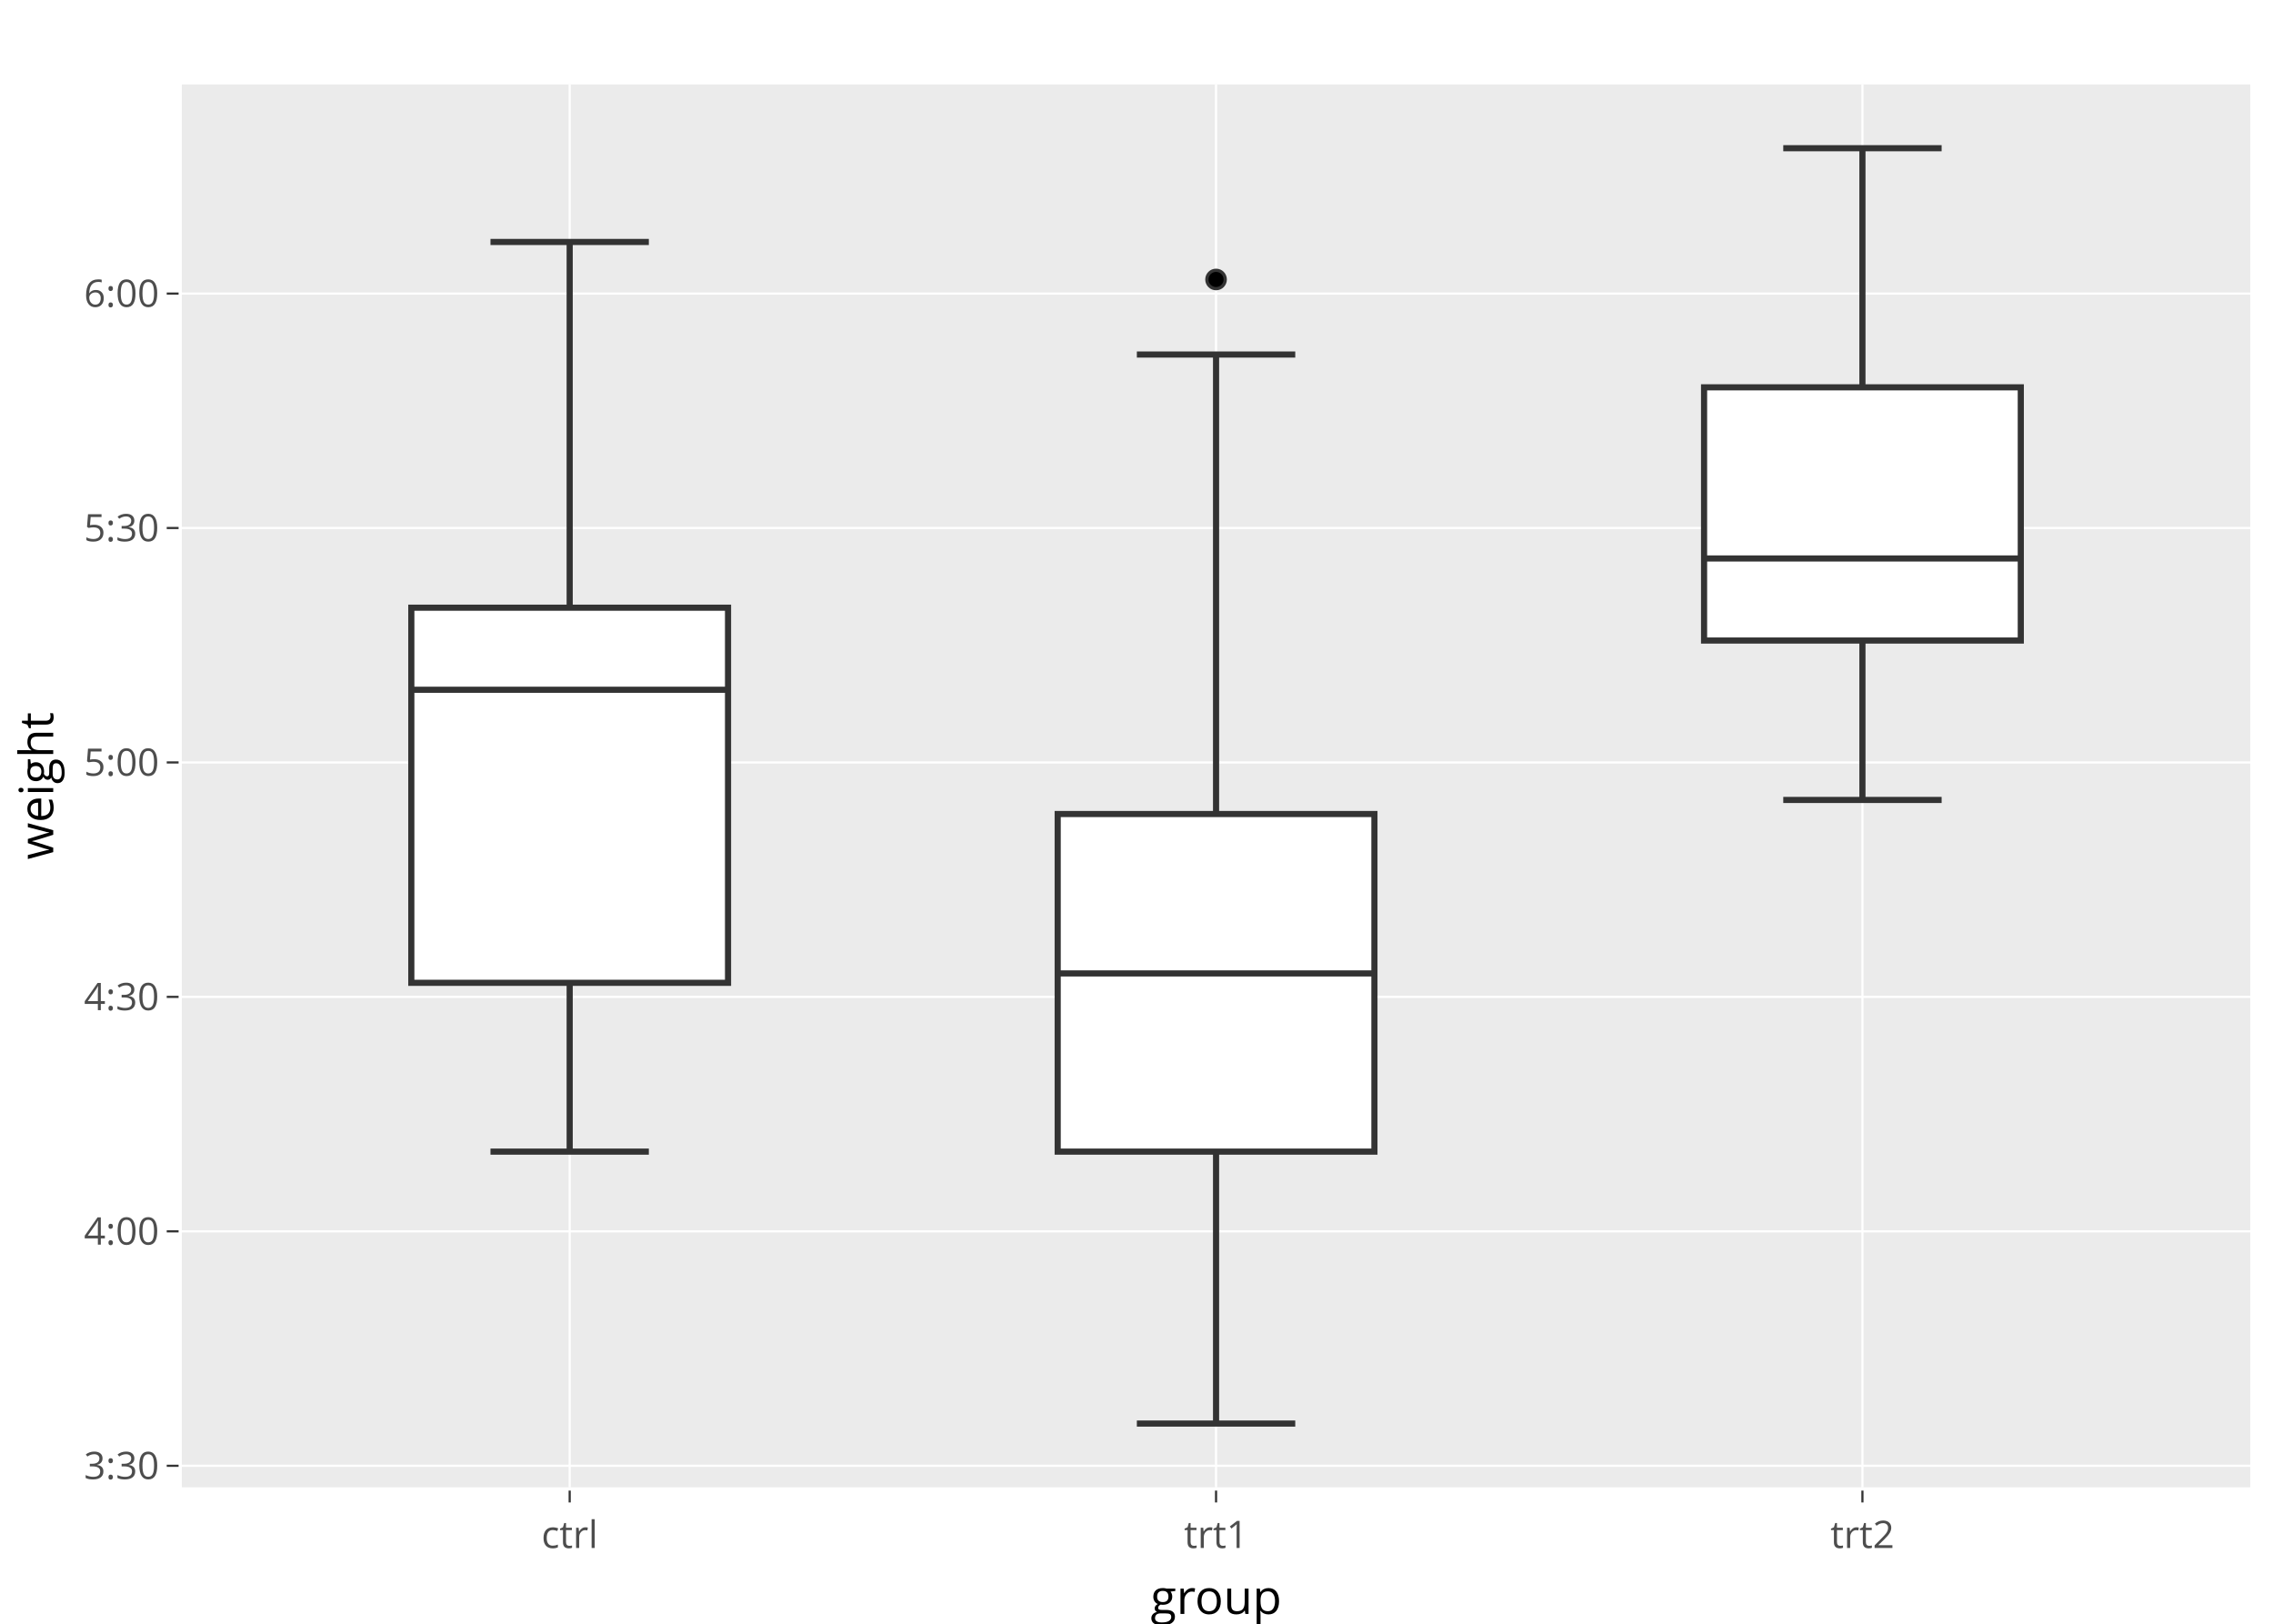
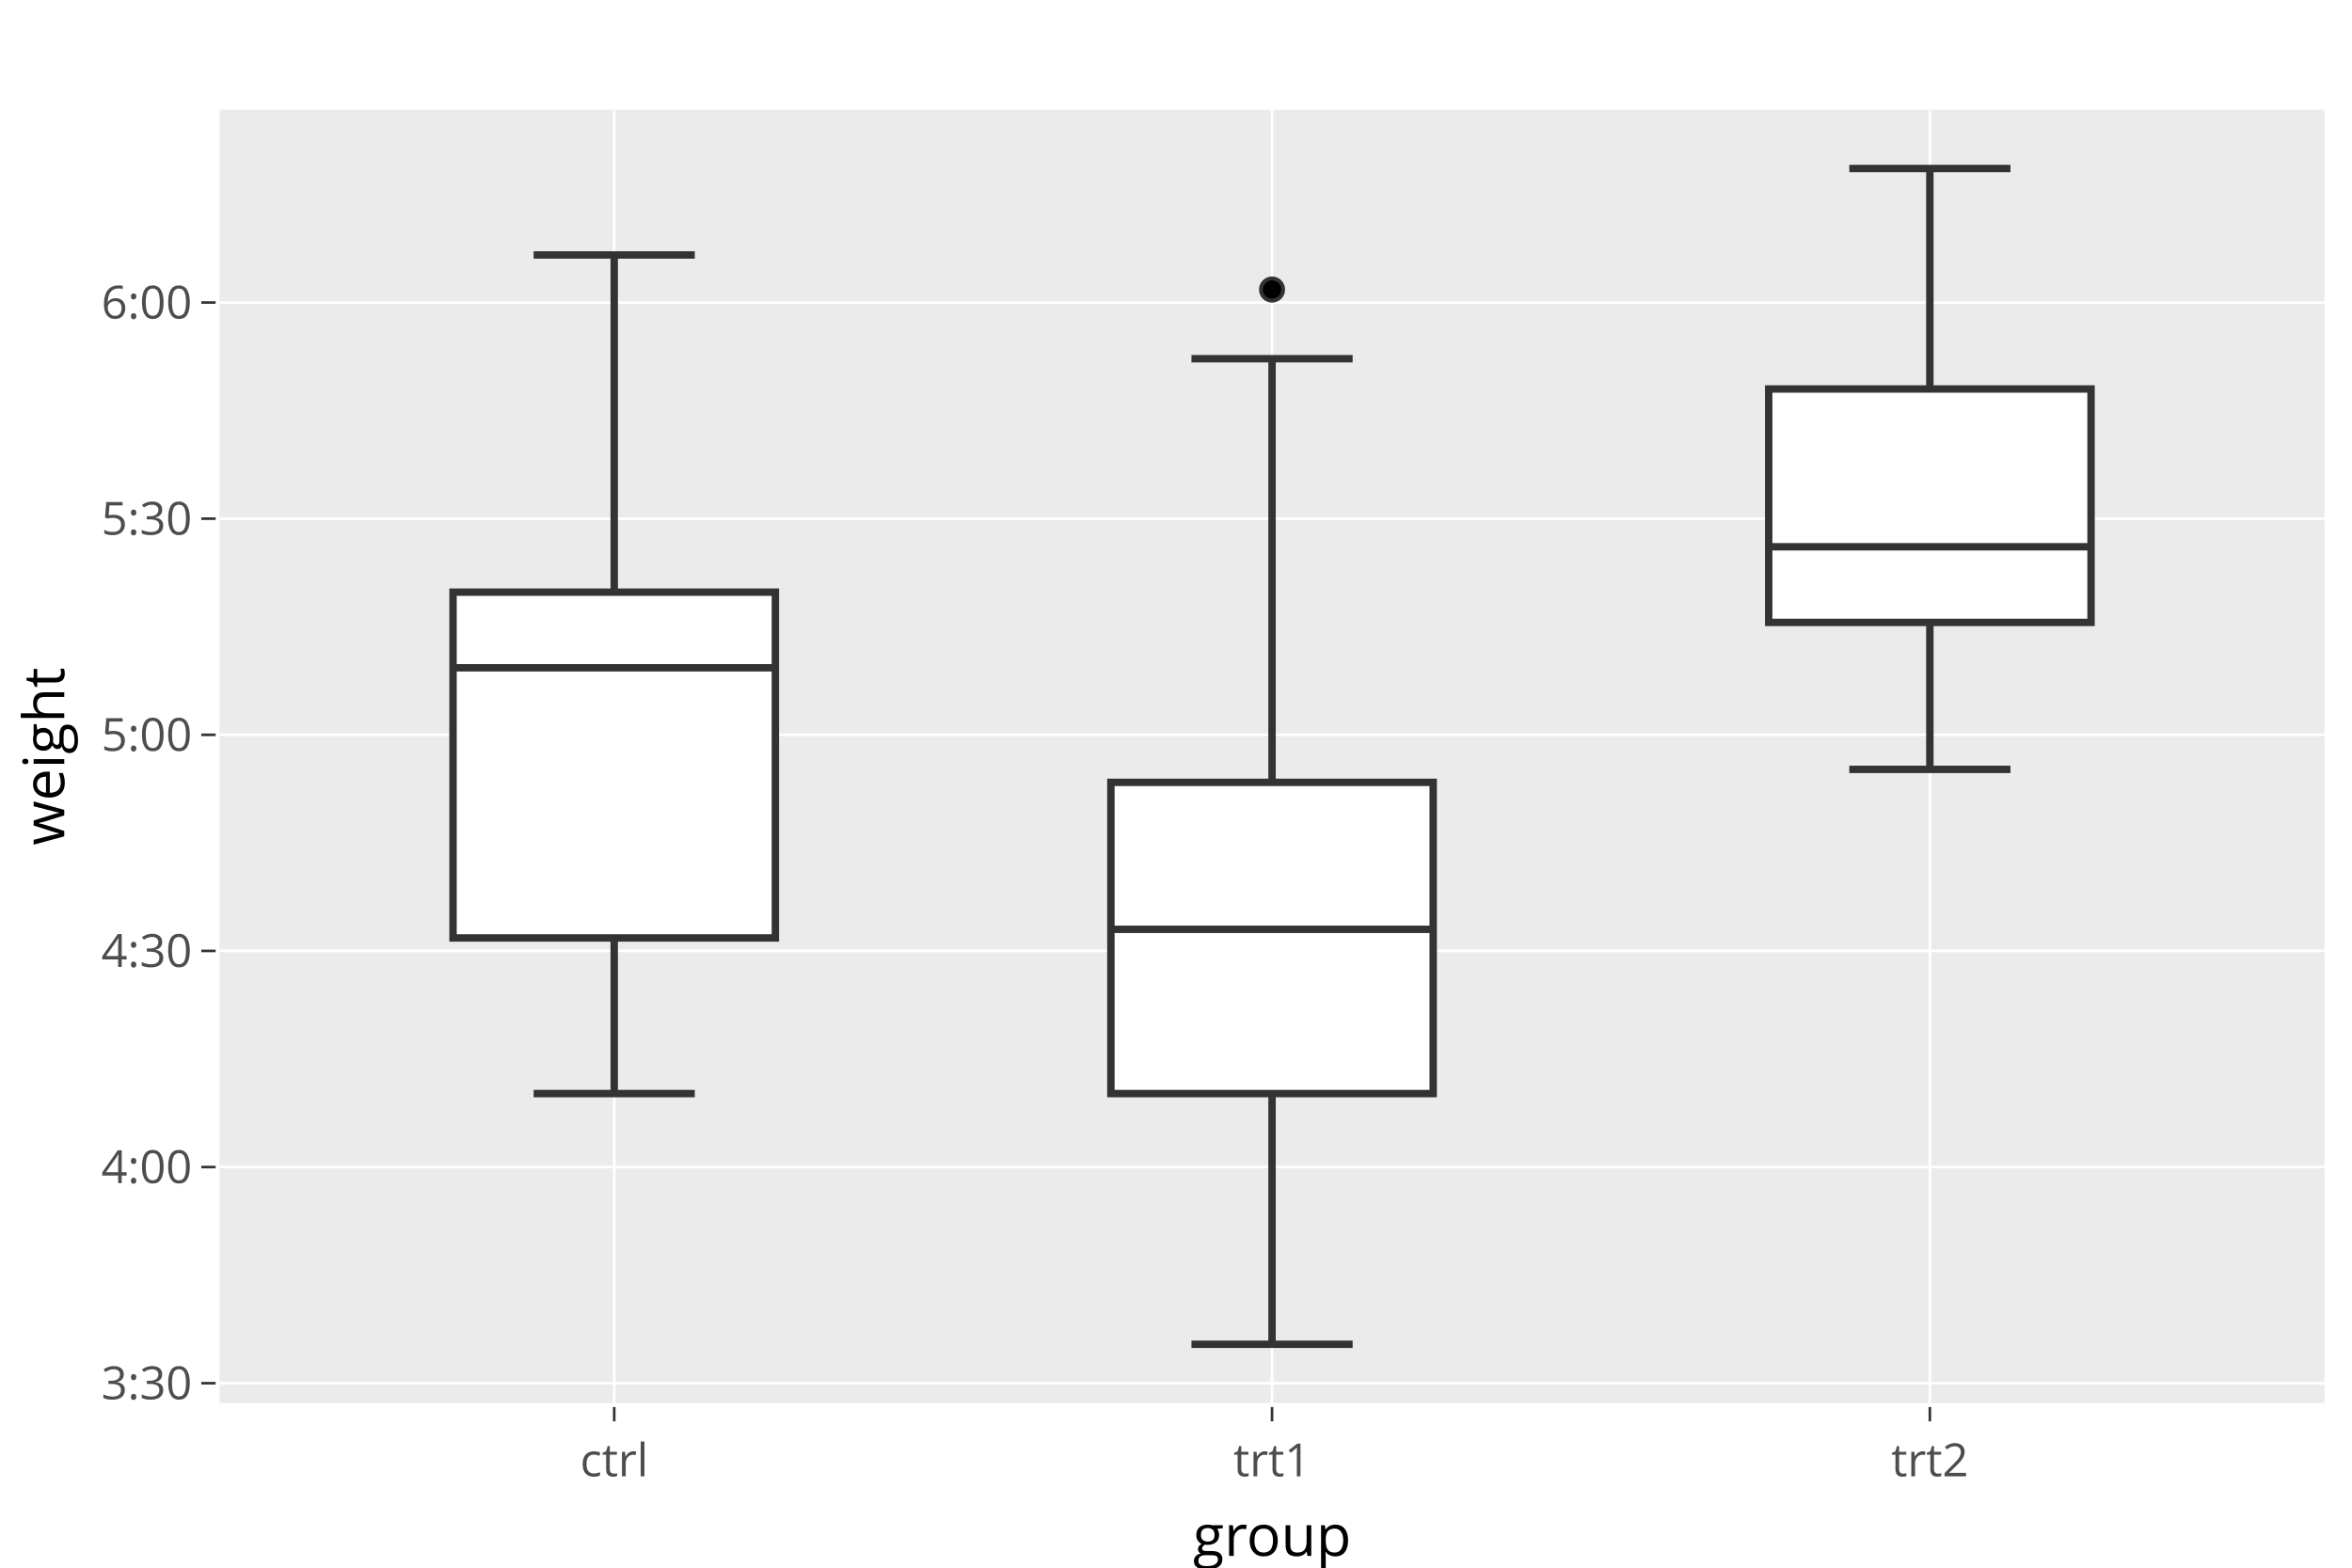
- <svg xmlns="http://www.w3.org/2000/svg" class="main-svg" width="700" height="500" viewBox="0 0 700 500">
-   <rect x="0" y="0" width="700" height="500" style="fill: rgb(255, 255, 255); fill-opacity: 1;" />
+ <svg xmlns="http://www.w3.org/2000/svg" class="main-svg" width="600" height="400" viewBox="0 0 600 400">
+   <rect x="0" y="0" width="600" height="400" style="fill: rgb(255, 255, 255); fill-opacity: 1;" />
  <defs id="defs-">
    <g class="clips">
      <clipPath id="clipxyplot" class="plotclip">
-         <rect width="637" height="432" />
+         <rect width="537" height="330" />
      </clipPath>
      <clipPath class="axesclip" id="clipx">
-         <rect x="56" y="0" width="637" height="500" />
+         <rect x="56" y="0" width="537" height="400" />
      </clipPath>
      <clipPath class="axesclip" id="clipy">
-         <rect x="0" y="26" width="700" height="432" />
+         <rect x="0" y="28" width="600" height="330" />
      </clipPath>
      <clipPath class="axesclip" id="clipxy">
-         <rect x="56" y="26" width="637" height="432" />
+         <rect x="56" y="28" width="537" height="330" />
      </clipPath>
    </g>
    <g class="gradients" />
  </defs>
  <g class="bglayer">
-     <rect class="bg" x="56" y="26" width="637" height="432" style="fill: rgb(235, 235, 235); fill-opacity: 1; stroke-width: 0;" />
+     <rect class="bg" x="56" y="28" width="537" height="330" style="fill: rgb(235, 235, 235); fill-opacity: 1; stroke-width: 0;" />
  </g>
  <g class="layer-below">
    <g class="imagelayer" />
    <g class="shapelayer" />
  </g>
  <g class="cartesianlayer">
    <g class="subplot xy">
      <g class="layer-subplot">
        <g class="shapelayer" />
        <g class="imagelayer" />
      </g>
      <g class="gridlayer">
        <g class="x">
-           <path class="xgrid crisp" d="M0,26v432" transform="translate(175.44,0)" style="stroke: rgb(255, 255, 255); stroke-opacity: 1; stroke-width: 0.664px;" />
-           <path class="xgrid crisp" d="M0,26v432" transform="translate(374.5,0)" style="stroke: rgb(255, 255, 255); stroke-opacity: 1; stroke-width: 0.664px;" />
-           <path class="xgrid crisp" d="M0,26v432" transform="translate(573.56,0)" style="stroke: rgb(255, 255, 255); stroke-opacity: 1; stroke-width: 0.664px;" />
+           <path class="xgrid crisp" d="M0,28v330" transform="translate(156.69,0)" style="stroke: rgb(255, 255, 255); stroke-opacity: 1; stroke-width: 0.664px;" />
+           <path class="xgrid crisp" d="M0,28v330" transform="translate(324.5,0)" style="stroke: rgb(255, 255, 255); stroke-opacity: 1; stroke-width: 0.664px;" />
+           <path class="xgrid crisp" d="M0,28v330" transform="translate(492.31,0)" style="stroke: rgb(255, 255, 255); stroke-opacity: 1; stroke-width: 0.664px;" />
        </g>
        <g class="y">
-           <path class="ygrid crisp" d="M56,0h637" transform="translate(0,451.36)" style="stroke: rgb(255, 255, 255); stroke-opacity: 1; stroke-width: 0.664px;" />
-           <path class="ygrid crisp" d="M56,0h637" transform="translate(0,379.17)" style="stroke: rgb(255, 255, 255); stroke-opacity: 1; stroke-width: 0.664px;" />
-           <path class="ygrid crisp" d="M56,0h637" transform="translate(0,306.97)" style="stroke: rgb(255, 255, 255); stroke-opacity: 1; stroke-width: 0.664px;" />
-           <path class="ygrid crisp" d="M56,0h637" transform="translate(0,234.78)" style="stroke: rgb(255, 255, 255); stroke-opacity: 1; stroke-width: 0.664px;" />
-           <path class="ygrid crisp" d="M56,0h637" transform="translate(0,162.59)" style="stroke: rgb(255, 255, 255); stroke-opacity: 1; stroke-width: 0.664px;" />
-           <path class="ygrid crisp" d="M56,0h637" transform="translate(0,90.4)" style="stroke: rgb(255, 255, 255); stroke-opacity: 1; stroke-width: 0.664px;" />
+           <path class="ygrid crisp" d="M56,0h537" transform="translate(0,352.93)" style="stroke: rgb(255, 255, 255); stroke-opacity: 1; stroke-width: 0.664px;" />
+           <path class="ygrid crisp" d="M56,0h537" transform="translate(0,297.78)" style="stroke: rgb(255, 255, 255); stroke-opacity: 1; stroke-width: 0.664px;" />
+           <path class="ygrid crisp" d="M56,0h537" transform="translate(0,242.63)" style="stroke: rgb(255, 255, 255); stroke-opacity: 1; stroke-width: 0.664px;" />
+           <path class="ygrid crisp" d="M56,0h537" transform="translate(0,187.49)" style="stroke: rgb(255, 255, 255); stroke-opacity: 1; stroke-width: 0.664px;" />
+           <path class="ygrid crisp" d="M56,0h537" transform="translate(0,132.34)" style="stroke: rgb(255, 255, 255); stroke-opacity: 1; stroke-width: 0.664px;" />
+           <path class="ygrid crisp" d="M56,0h537" transform="translate(0,77.19)" style="stroke: rgb(255, 255, 255); stroke-opacity: 1; stroke-width: 0.664px;" />
        </g>
      </g>
      <g class="zerolinelayer" />
      <path class="xlines-below" />
      <path class="ylines-below" />
      <g class="overlines-below" />
      <g class="xaxislayer-below" />
      <g class="yaxislayer-below" />
      <g class="overaxes-below" />
-       <g class="plot" transform="translate(56, 26)" clip-path="url(#clipxyplot)">
+       <g class="plot" transform="translate(56, 28)" clip-path="url(#clipxyplot)">
        <g class="boxlayer mlayer">
          <g class="trace boxes" style="opacity: 1;">
-             <path class="box" d="M70.67,186.4H168.21M70.67,276.64H168.21V161.13H70.67ZM119.44,276.64V328.62M119.44,161.13V48.51M95.05,328.62H143.82M95.05,48.51H143.82" style="vector-effect: non-scaling-stroke; stroke-width: 1.89px; stroke: rgb(51, 51, 51); stroke-opacity: 1; fill: rgb(255, 255, 255); fill-opacity: 1;" />
-             <path class="box" d="M269.73,273.75H367.27M269.73,328.62H367.27V224.66H269.73ZM318.5,328.62V412.36M318.5,224.66V83.17M294.11,412.36H342.89M294.11,83.17H342.89" style="vector-effect: non-scaling-stroke; stroke-width: 1.89px; stroke: rgb(51, 51, 51); stroke-opacity: 1; fill: rgb(255, 255, 255); fill-opacity: 1;" />
-             <path class="box" d="M468.79,145.97H566.33M468.79,171.24H566.33V93.27H468.79ZM517.56,171.24V220.33M517.56,93.27V19.64M493.18,220.33H541.95M493.18,19.64H541.95" style="vector-effect: non-scaling-stroke; stroke-width: 1.89px; stroke: rgb(51, 51, 51); stroke-opacity: 1; fill: rgb(255, 255, 255); fill-opacity: 1;" />
+             <path class="box" d="M59.57,142.39H141.8M59.57,211.32H141.8V123.09H59.57ZM100.69,211.32V251.03M100.69,123.09V37.06M80.13,251.03H121.24M80.13,37.06H121.24" style="vector-effect: non-scaling-stroke; stroke-width: 1.89px; stroke: rgb(51, 51, 51); stroke-opacity: 1; fill: rgb(255, 255, 255); fill-opacity: 1;" />
+             <path class="box" d="M227.39,209.12H309.61M227.39,251.03H309.61V171.62H227.39ZM268.5,251.03V315M268.5,171.62V63.53M247.94,315H289.06M247.94,63.53H289.06" style="vector-effect: non-scaling-stroke; stroke-width: 1.89px; stroke: rgb(51, 51, 51); stroke-opacity: 1; fill: rgb(255, 255, 255); fill-opacity: 1;" />
+             <path class="box" d="M395.2,111.51H477.43M395.2,130.81H477.43V71.25H395.2ZM436.31,130.81V168.31M436.31,71.25V15M415.76,168.31H456.87M415.76,15H456.87" style="vector-effect: non-scaling-stroke; stroke-width: 1.89px; stroke: rgb(51, 51, 51); stroke-opacity: 1; fill: rgb(255, 255, 255); fill-opacity: 1;" />
            <g class="points" />
            <g class="points">
-               <path class="point" transform="translate(318.5,60.06)" d="M2.83,0A2.83,2.83 0 1,1 0,-2.83A2.83,2.83 0 0,1 2.83,0Z" style="opacity: 1; stroke-width: 1px; fill: rgb(0, 0, 0); fill-opacity: 1; stroke: rgb(51, 51, 51); stroke-opacity: 1;" />
+               <path class="point" transform="translate(268.5,45.88)" d="M2.83,0A2.83,2.83 0 1,1 0,-2.83A2.83,2.83 0 0,1 2.83,0Z" style="opacity: 1; stroke-width: 1px; fill: rgb(0, 0, 0); fill-opacity: 1; stroke: rgb(51, 51, 51); stroke-opacity: 1;" />
            </g>
            <g class="points" />
          </g>
        </g>
      </g>
      <g class="overplot" />
      <path class="xlines-above crisp" d="" style="fill: none; stroke-width: 1px; stroke: rgb(0, 0, 0); stroke-opacity: 0;" />
      <path class="ylines-above crisp" d="" style="fill: none; stroke-width: 1px; stroke: rgb(0, 0, 0); stroke-opacity: 0;" />
      <g class="overlines-above" />
      <g class="xaxislayer-above">
-         <path class="xtick ticks crisp" d="M0,459v3.653" transform="translate(175.44,0)" style="stroke: rgb(51, 51, 51); stroke-opacity: 1; stroke-width: 0.664px;" />
-         <path class="xtick ticks crisp" d="M0,459v3.653" transform="translate(374.5,0)" style="stroke: rgb(51, 51, 51); stroke-opacity: 1; stroke-width: 0.664px;" />
-         <path class="xtick ticks crisp" d="M0,459v3.653" transform="translate(573.56,0)" style="stroke: rgb(51, 51, 51); stroke-opacity: 1; stroke-width: 0.664px;" />
+         <path class="xtick ticks crisp" d="M0,359v3.653" transform="translate(156.69,0)" style="stroke: rgb(51, 51, 51); stroke-opacity: 1; stroke-width: 0.664px;" />
+         <path class="xtick ticks crisp" d="M0,359v3.653" transform="translate(324.5,0)" style="stroke: rgb(51, 51, 51); stroke-opacity: 1; stroke-width: 0.664px;" />
+         <path class="xtick ticks crisp" d="M0,359v3.653" transform="translate(492.31,0)" style="stroke: rgb(51, 51, 51); stroke-opacity: 1; stroke-width: 0.664px;" />
        <g class="xtick">
-           <text text-anchor="middle" x="0" y="476.68" transform="translate(175.44,0)" style="font-family: 'Open Sans', verdana, arial, sans-serif; font-size: 11.69px; fill: rgb(77, 77, 77); fill-opacity: 1; white-space: pre;">ctrl</text>
+           <text text-anchor="middle" x="0" y="376.68" transform="translate(156.69,0)" style="font-family: 'Open Sans', verdana, arial, sans-serif; font-size: 11.69px; fill: rgb(77, 77, 77); fill-opacity: 1; white-space: pre;">ctrl</text>
        </g>
        <g class="xtick">
-           <text text-anchor="middle" x="0" y="476.68" transform="translate(374.5,0)" style="font-family: 'Open Sans', verdana, arial, sans-serif; font-size: 11.69px; fill: rgb(77, 77, 77); fill-opacity: 1; white-space: pre;">trt1</text>
+           <text text-anchor="middle" x="0" y="376.68" transform="translate(324.5,0)" style="font-family: 'Open Sans', verdana, arial, sans-serif; font-size: 11.69px; fill: rgb(77, 77, 77); fill-opacity: 1; white-space: pre;">trt1</text>
        </g>
        <g class="xtick">
-           <text text-anchor="middle" x="0" y="476.68" transform="translate(573.56,0)" style="font-family: 'Open Sans', verdana, arial, sans-serif; font-size: 11.69px; fill: rgb(77, 77, 77); fill-opacity: 1; white-space: pre;">trt2</text>
+           <text text-anchor="middle" x="0" y="376.68" transform="translate(492.31,0)" style="font-family: 'Open Sans', verdana, arial, sans-serif; font-size: 11.69px; fill: rgb(77, 77, 77); fill-opacity: 1; white-space: pre;">trt2</text>
        </g>
      </g>
      <g class="yaxislayer-above">
-         <path class="ytick ticks crisp" d="M55,0h-3.653" transform="translate(0,451.36)" style="stroke: rgb(51, 51, 51); stroke-opacity: 1; stroke-width: 0.664px;" />
-         <path class="ytick ticks crisp" d="M55,0h-3.653" transform="translate(0,379.17)" style="stroke: rgb(51, 51, 51); stroke-opacity: 1; stroke-width: 0.664px;" />
-         <path class="ytick ticks crisp" d="M55,0h-3.653" transform="translate(0,306.97)" style="stroke: rgb(51, 51, 51); stroke-opacity: 1; stroke-width: 0.664px;" />
-         <path class="ytick ticks crisp" d="M55,0h-3.653" transform="translate(0,234.78)" style="stroke: rgb(51, 51, 51); stroke-opacity: 1; stroke-width: 0.664px;" />
-         <path class="ytick ticks crisp" d="M55,0h-3.653" transform="translate(0,162.59)" style="stroke: rgb(51, 51, 51); stroke-opacity: 1; stroke-width: 0.664px;" />
-         <path class="ytick ticks crisp" d="M55,0h-3.653" transform="translate(0,90.4)" style="stroke: rgb(51, 51, 51); stroke-opacity: 1; stroke-width: 0.664px;" />
+         <path class="ytick ticks crisp" d="M55,0h-3.653" transform="translate(0,352.93)" style="stroke: rgb(51, 51, 51); stroke-opacity: 1; stroke-width: 0.664px;" />
+         <path class="ytick ticks crisp" d="M55,0h-3.653" transform="translate(0,297.78)" style="stroke: rgb(51, 51, 51); stroke-opacity: 1; stroke-width: 0.664px;" />
+         <path class="ytick ticks crisp" d="M55,0h-3.653" transform="translate(0,242.63)" style="stroke: rgb(51, 51, 51); stroke-opacity: 1; stroke-width: 0.664px;" />
+         <path class="ytick ticks crisp" d="M55,0h-3.653" transform="translate(0,187.49)" style="stroke: rgb(51, 51, 51); stroke-opacity: 1; stroke-width: 0.664px;" />
+         <path class="ytick ticks crisp" d="M55,0h-3.653" transform="translate(0,132.34)" style="stroke: rgb(51, 51, 51); stroke-opacity: 1; stroke-width: 0.664px;" />
+         <path class="ytick ticks crisp" d="M55,0h-3.653" transform="translate(0,77.19)" style="stroke: rgb(51, 51, 51); stroke-opacity: 1; stroke-width: 0.664px;" />
        <g class="ytick">
-           <text text-anchor="end" x="49.009" y="4.091" transform="translate(0,451.36)" style="font-family: 'Open Sans', verdana, arial, sans-serif; font-size: 11.69px; fill: rgb(77, 77, 77); fill-opacity: 1; white-space: pre;">3:30</text>
+           <text text-anchor="end" x="49.009" y="4.091" transform="translate(0,352.93)" style="font-family: 'Open Sans', verdana, arial, sans-serif; font-size: 11.69px; fill: rgb(77, 77, 77); fill-opacity: 1; white-space: pre;">3:30</text>
        </g>
        <g class="ytick">
-           <text text-anchor="end" x="49.009" y="4.091" transform="translate(0,379.17)" style="font-family: 'Open Sans', verdana, arial, sans-serif; font-size: 11.69px; fill: rgb(77, 77, 77); fill-opacity: 1; white-space: pre;">4:00</text>
+           <text text-anchor="end" x="49.009" y="4.091" transform="translate(0,297.78)" style="font-family: 'Open Sans', verdana, arial, sans-serif; font-size: 11.69px; fill: rgb(77, 77, 77); fill-opacity: 1; white-space: pre;">4:00</text>
        </g>
        <g class="ytick">
-           <text text-anchor="end" x="49.009" y="4.091" transform="translate(0,306.97)" style="font-family: 'Open Sans', verdana, arial, sans-serif; font-size: 11.69px; fill: rgb(77, 77, 77); fill-opacity: 1; white-space: pre;">4:30</text>
+           <text text-anchor="end" x="49.009" y="4.091" transform="translate(0,242.63)" style="font-family: 'Open Sans', verdana, arial, sans-serif; font-size: 11.69px; fill: rgb(77, 77, 77); fill-opacity: 1; white-space: pre;">4:30</text>
        </g>
        <g class="ytick">
-           <text text-anchor="end" x="49.009" y="4.091" transform="translate(0,234.78)" style="font-family: 'Open Sans', verdana, arial, sans-serif; font-size: 11.69px; fill: rgb(77, 77, 77); fill-opacity: 1; white-space: pre;">5:00</text>
+           <text text-anchor="end" x="49.009" y="4.091" transform="translate(0,187.49)" style="font-family: 'Open Sans', verdana, arial, sans-serif; font-size: 11.69px; fill: rgb(77, 77, 77); fill-opacity: 1; white-space: pre;">5:00</text>
        </g>
        <g class="ytick">
-           <text text-anchor="end" x="49.009" y="4.091" transform="translate(0,162.59)" style="font-family: 'Open Sans', verdana, arial, sans-serif; font-size: 11.69px; fill: rgb(77, 77, 77); fill-opacity: 1; white-space: pre;">5:30</text>
+           <text text-anchor="end" x="49.009" y="4.091" transform="translate(0,132.34)" style="font-family: 'Open Sans', verdana, arial, sans-serif; font-size: 11.69px; fill: rgb(77, 77, 77); fill-opacity: 1; white-space: pre;">5:30</text>
        </g>
        <g class="ytick">
-           <text text-anchor="end" x="49.009" y="4.091" transform="translate(0,90.4)" style="font-family: 'Open Sans', verdana, arial, sans-serif; font-size: 11.69px; fill: rgb(77, 77, 77); fill-opacity: 1; white-space: pre;">6:00</text>
+           <text text-anchor="end" x="49.009" y="4.091" transform="translate(0,77.19)" style="font-family: 'Open Sans', verdana, arial, sans-serif; font-size: 11.69px; fill: rgb(77, 77, 77); fill-opacity: 1; white-space: pre;">6:00</text>
        </g>
      </g>
      <g class="overaxes-above" />
    </g>
  </g>
  <g class="polarlayer" />
  <g class="ternarylayer" />
  <g class="geolayer" />
  <g class="pielayer" />
  <g class="glimages" />
  <defs id="topdefs-">
    <g class="clips" />
  </defs>
  <g class="layer-above">
    <g class="imagelayer" />
    <g class="shapelayer">
-       <path data-index="0" fill-rule="evenodd" d="M56,458H693V26H56Z" style="opacity: 1; stroke: rgb(0, 0, 0); stroke-opacity: 0; fill: rgb(0, 0, 0); fill-opacity: 0; stroke-width: 0px;" />
+       <path data-index="0" fill-rule="evenodd" d="M56,358H593V28H56Z" style="opacity: 1; stroke: rgb(0, 0, 0); stroke-opacity: 0; fill: rgb(0, 0, 0); fill-opacity: 0; stroke-width: 0px;" />
    </g>
  </g>
  <g class="infolayer">
    <g class="g-gtitle" />
    <g class="g-xtitle" transform="translate(0,-14.85124)">
-       <text class="xtitle" x="374.5" y="511.836" text-anchor="middle" style="font-family: 'Open Sans', verdana, arial, sans-serif; font-size: 14.61px; fill: rgb(0, 0, 0); opacity: 1; font-weight: normal; white-space: pre;">group</text>
+       <text class="xtitle" x="324.5" y="411.836" text-anchor="middle" style="font-family: 'Open Sans', verdana, arial, sans-serif; font-size: 14.61px; fill: rgb(0, 0, 0); opacity: 1; font-weight: normal; white-space: pre;">group</text>
    </g>
    <g class="g-ytitle" transform="translate(-0.3857422,0)">
-       <text class="ytitle" transform="rotate(-90,16.77626,242)" x="16.776" y="242" text-anchor="middle" style="font-family: 'Open Sans', verdana, arial, sans-serif; font-size: 14.61px; fill: rgb(0, 0, 0); opacity: 1; font-weight: normal; white-space: pre;">weight</text>
+       <text class="ytitle" transform="rotate(-90,16.77626,193)" x="16.776" y="193" text-anchor="middle" style="font-family: 'Open Sans', verdana, arial, sans-serif; font-size: 14.61px; fill: rgb(0, 0, 0); opacity: 1; font-weight: normal; white-space: pre;">weight</text>
    </g>
  </g>
</svg>
